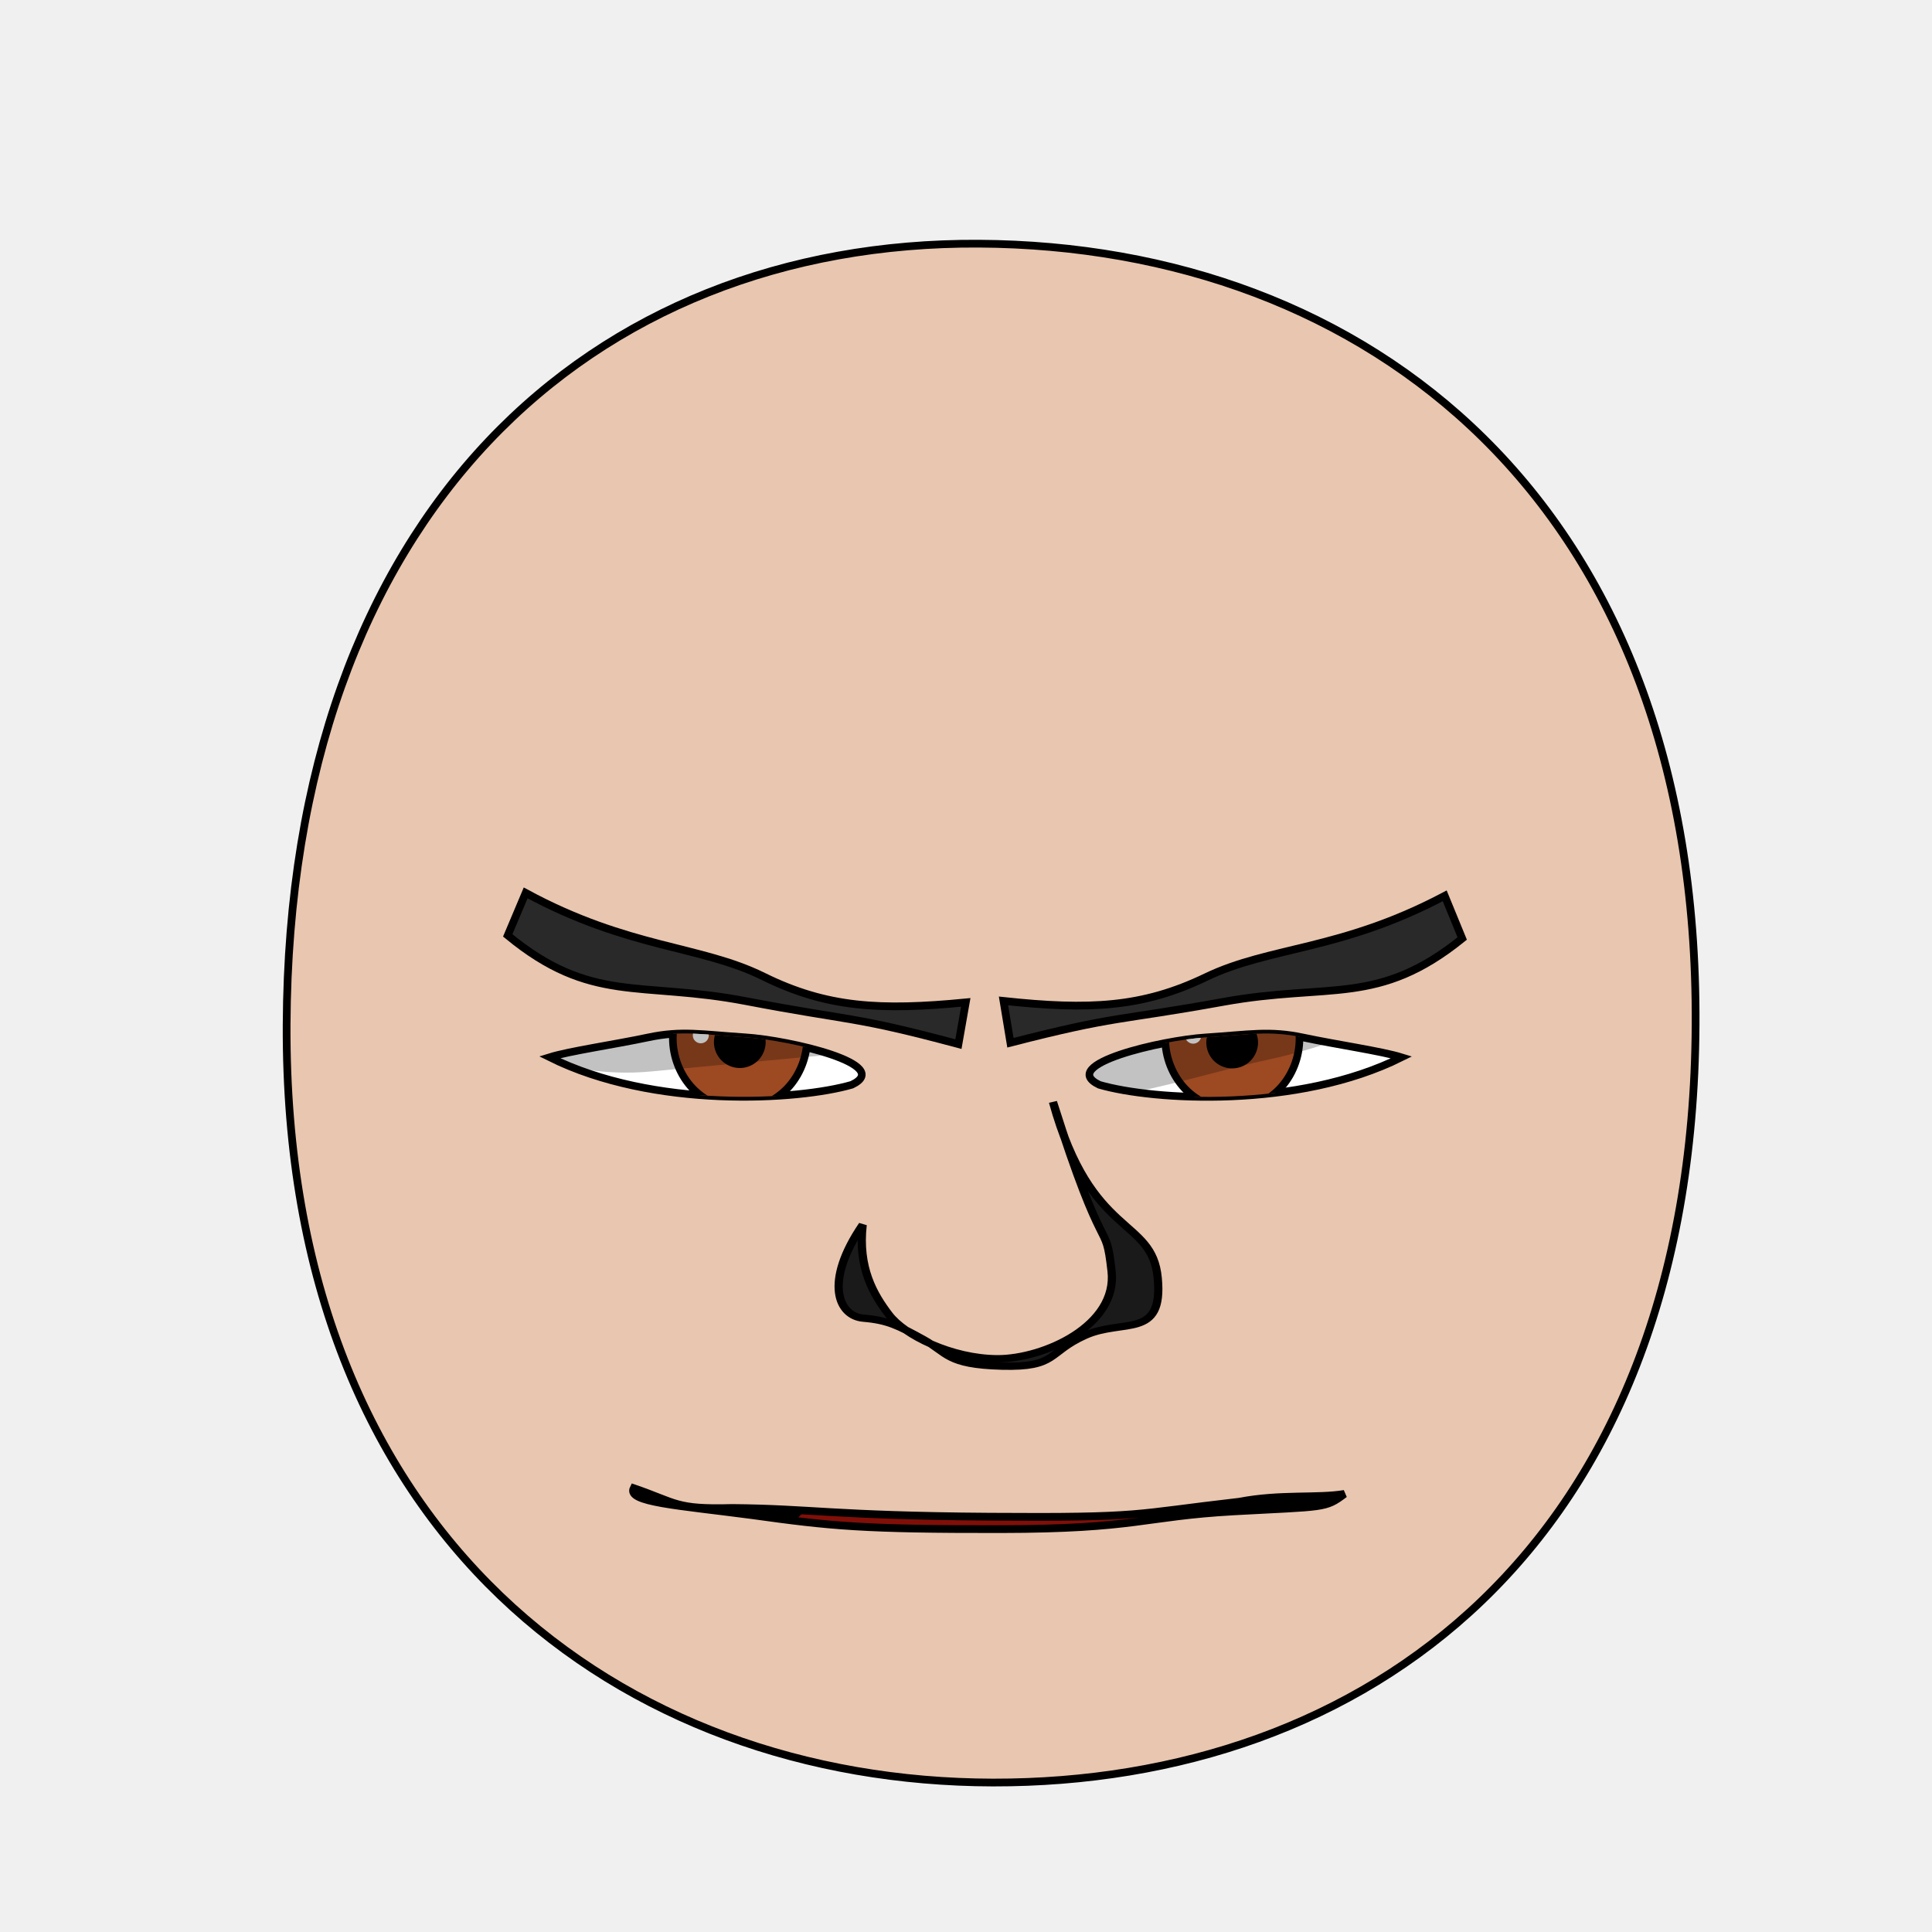
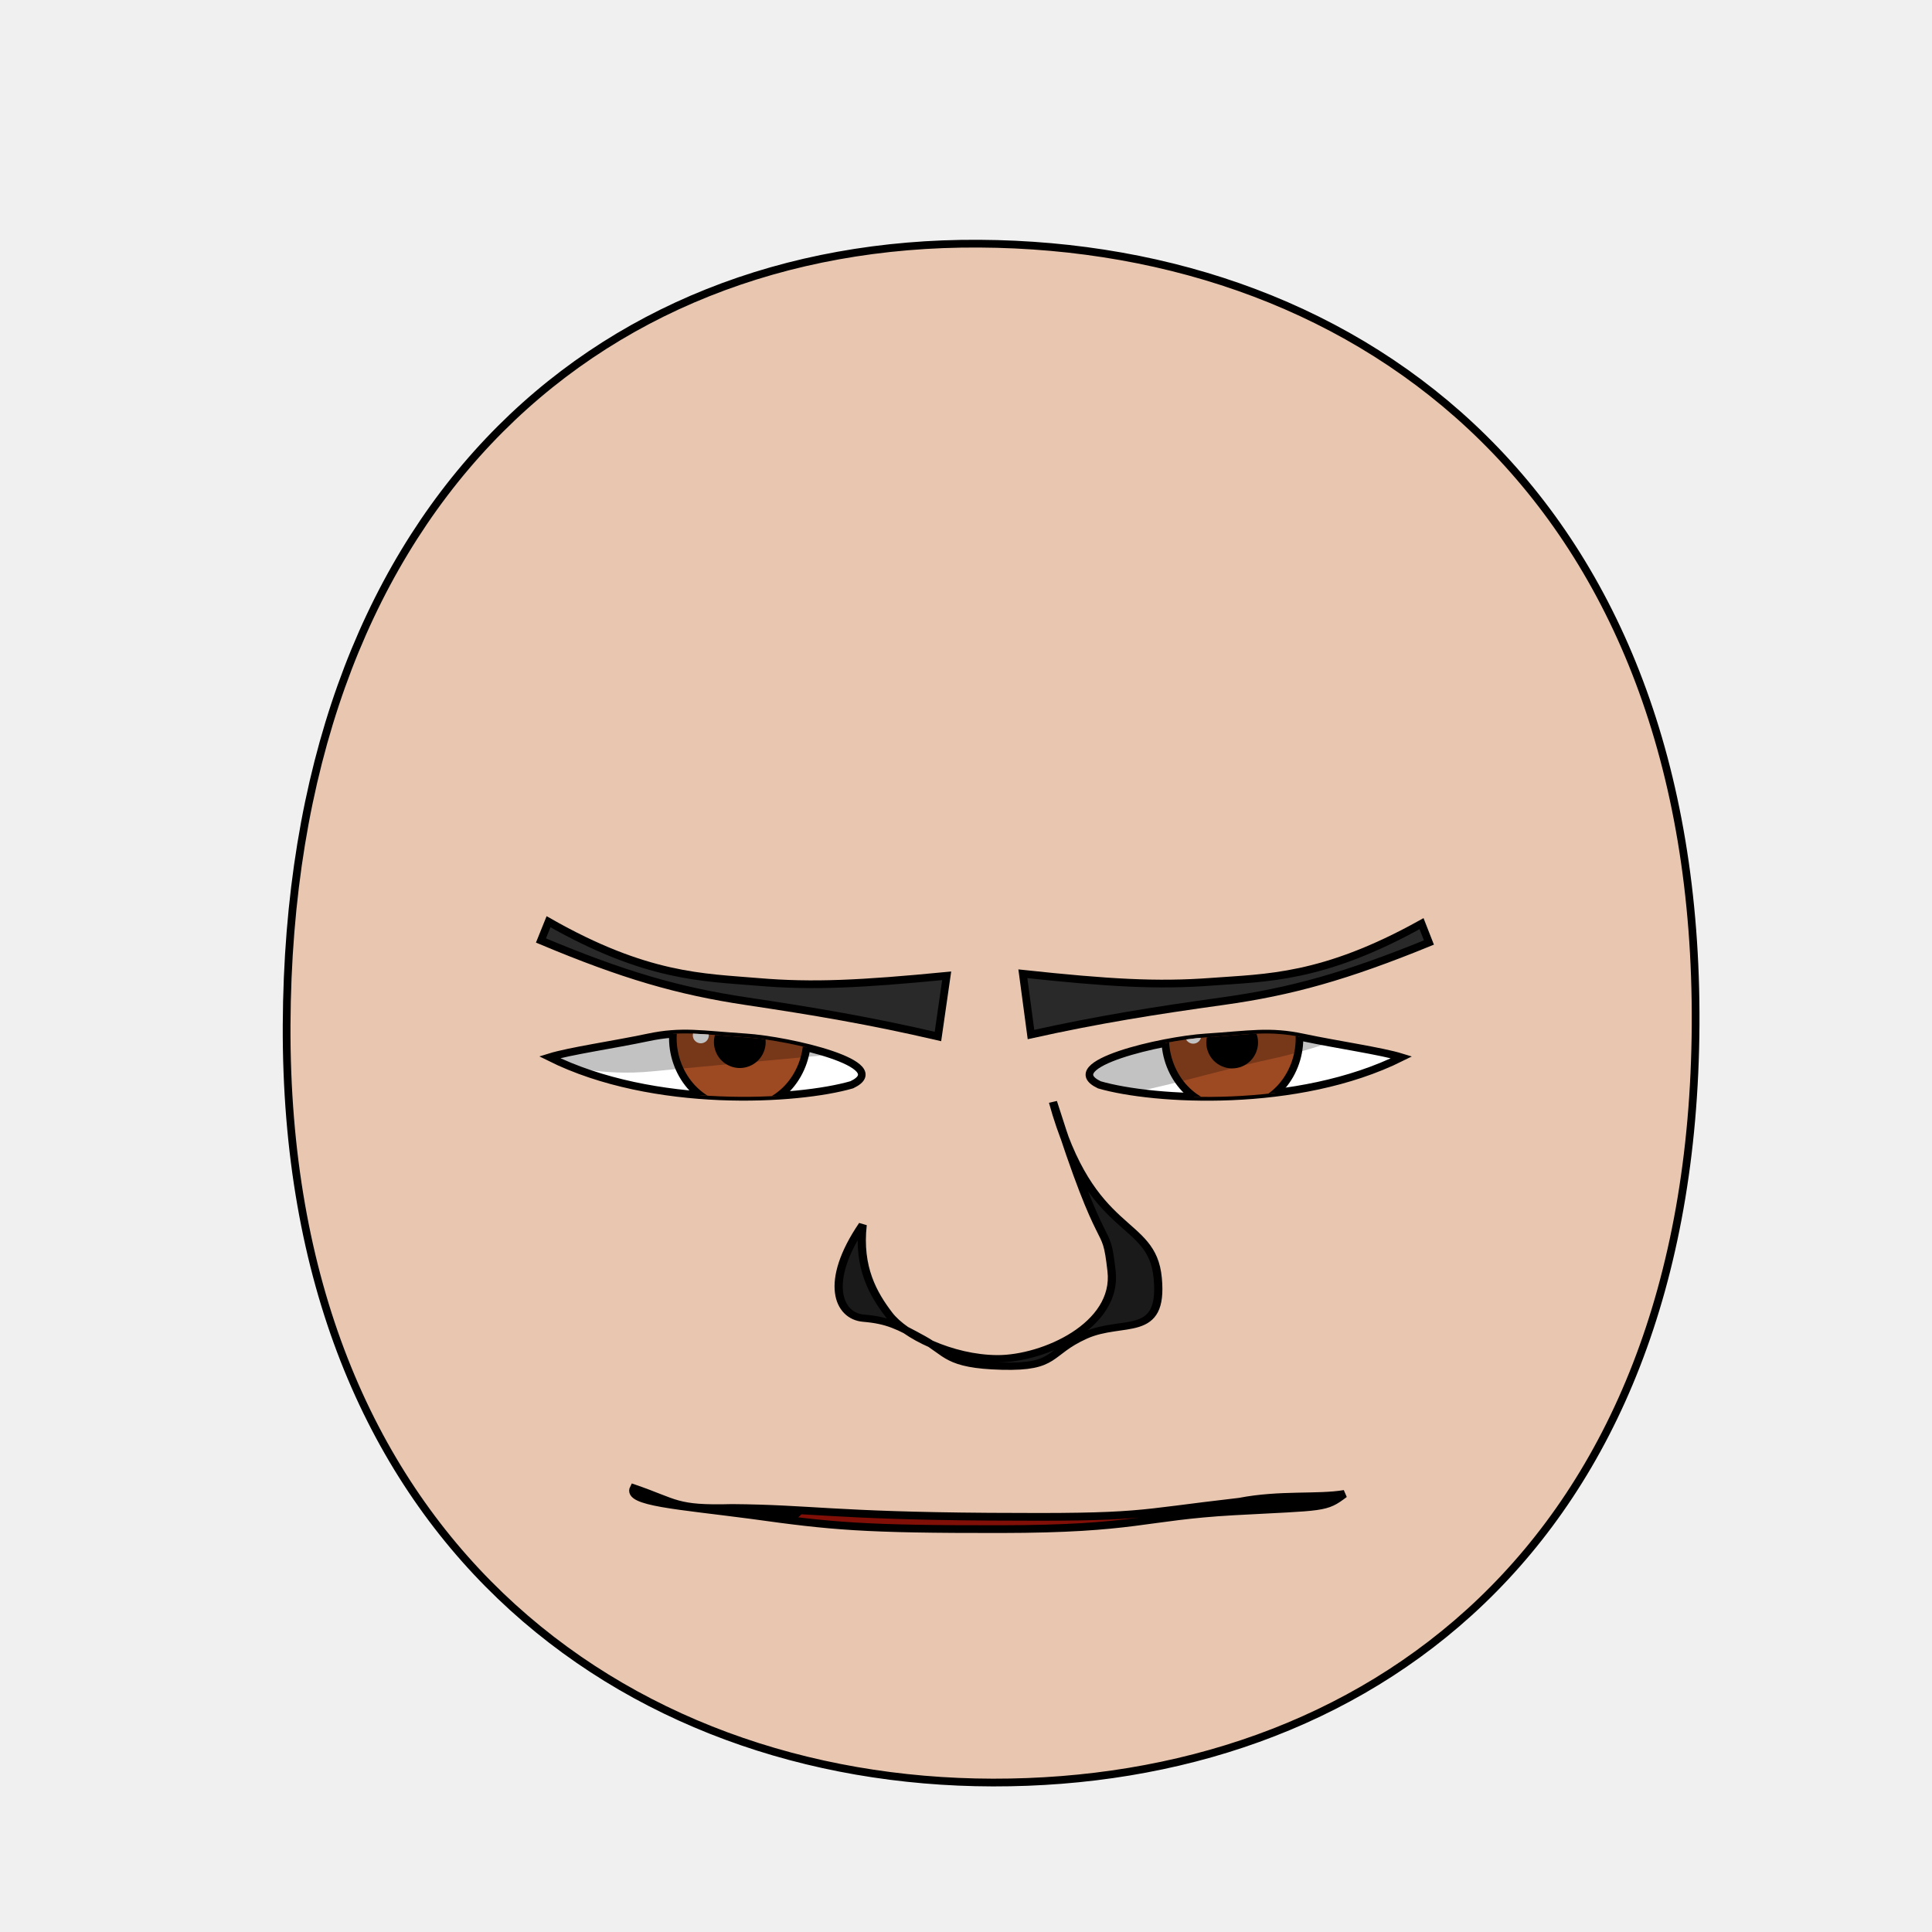
- <svg xmlns="http://www.w3.org/2000/svg" xmlns:xlink="http://www.w3.org/1999/xlink" height="100%" width="100%" id="emoticon-front-view" viewBox="0 0 250 250" version="1.1">
+ <svg xmlns="http://www.w3.org/2000/svg" xmlns:xlink="http://www.w3.org/1999/xlink" version="1.1" viewBox="0 0 250 250" id="emoticon-front-view" width="100%" height="100%">
  <defs id="defs4">
    <linearGradient id="linearGradient5745">
-       <stop style="stop-color:#f4dc15;stop-opacity:1" offset="0" id="stop5747" />
-       <stop style="stop-color:#e1430a;stop-opacity:1" offset="1" id="stop5749" />
+       <stop style="stop-color:#f4dc15;stop-opacity:1" id="stop5747" offset="0" />
+       <stop style="stop-color:#e1430a;stop-opacity:1" id="stop5749" offset="1" />
    </linearGradient>
    <linearGradient id="linearGradient2823">
-       <stop style="stop-color:#000000;stop-opacity:1" offset="0" id="stop2825" />
-       <stop style="stop-color:#6f0a5a;stop-opacity:1" offset="1" id="stop2827" />
+       <stop style="stop-color:#000000;stop-opacity:1" id="stop2825" offset="0" />
+       <stop style="stop-color:#6f0a5a;stop-opacity:1" id="stop2827" offset="1" />
    </linearGradient>
    <clipPath id="clipPath2967">
-       <use transform="translate(-48.86,-147.03)" xlink:href="#path3622" height="1" width="1" y="0" x="0" id="use2969">
+       <use transform="translate(-48.86,-147.03)" id="use2969" x="0" y="0" width="1" height="1" xlink:href="#path3622">
</use>
    </clipPath>
    <clipPath id="clipPath4022">
-       <use transform="matrix(-1,0,0,1,907.59,-127.94)" xlink:href="#path3622" height="250" width="250" y="0" x="0" id="use5959">
+       <use transform="matrix(-1,0,0,1,907.59,-127.94)" id="use5959" x="0" y="0" width="250" height="250" xlink:href="#path3622">
</use>
    </clipPath>
-     <radialGradient spreadMethod="pad" gradientTransform="matrix(98.09029,121.5278,-104.4591,83.94095,1881.611,1722.677)" gradientUnits="userSpaceOnUse" xlink:href="#linearGradient5745" id="radialGradient5694" fy="2.705" fx="-15.372" r="1" cy="2.705" cx="-15.372">
+     <radialGradient cx="-15.372" cy="2.705" r="1" fx="-15.372" fy="2.705" id="radialGradient5694" xlink:href="#linearGradient5745" gradientUnits="userSpaceOnUse" gradientTransform="matrix(98.09029,121.5278,-104.4591,83.94095,1881.611,1722.677)" spreadMethod="pad">
</radialGradient>
-     <linearGradient gradientTransform="translate(37.46307,-25.35117)" gradientUnits="userSpaceOnUse" xlink:href="#linearGradient2823" id="irisGradient" y2="606.466" x2="138.571" y1="488.076" x1="107.143">
+     <linearGradient x1="107.143" y1="488.076" x2="138.571" y2="606.466" id="irisGradient" xlink:href="#linearGradient2823" gradientUnits="userSpaceOnUse" gradientTransform="translate(37.46307,-25.35117)">
</linearGradient>
-     <clipPath clipPathUnits="userSpaceOnUse" id="clipPath-mouth">
-       <use x="0" y="0" xlink:href="#mouth-outline" id="use-mouth-outline" width="250" height="250" />
+     <clipPath id="clipPath-mouth" clipPathUnits="userSpaceOnUse">
+       <use height="250" width="250" id="use-mouth-outline" xlink:href="#mouth-outline" y="0" x="0" />
    </clipPath>
  </defs>
  <g id="head">
    <path style="fill:#e9c6af;stroke:#000000;stroke-width:1;stroke-opacity:1" d="M 128.48,230.66 C 176.27,230.75 219.01,200.57 219.41,132.64 219.80,64.72 176.76,31.81 126.68,31.53 76.60,31.24 37.38,66.28 37.09,132.64 36.80,199.01 80.69,230.57 128.48,230.66 Z" id="path164">
</path>
  </g>
  <g transform="matrix(0.16,0,0,0.16,63.76,27.73)" style="stroke-width:4.36;stroke-miterlimit:4;stroke-dasharray:none" id="left-eye">
    <path d="M 204.31,665.61 C 239.96,667.91 324.90,687.58 290.40,703.99 246.91,716.61 130.34,723.74 45.96,681.72 62.08,676.71 98.22,671.52 125.60,665.71 152.98,659.91 168.66,663.31 204.31,665.61 Z" style="fill:#ffffff;stroke:#000000;stroke-width:6.14;stroke-miterlimit:4;stroke-opacity:1;stroke-dasharray:none" id="path3622">
</path>
-     <g transform="translate(48.86,147.03)" style="stroke-width:4.36;stroke-miterlimit:4;stroke-dasharray:none" id="lens" clip-path="url(#clipPath2967)">
+     <g transform="translate(48.86,147.03)" style="stroke-width:4.36;stroke-miterlimit:4;stroke-dasharray:none" clip-path="url(#clipPath2967)" id="lens">
      <g id="g4403">
        <path style="fill:#9d4922;fill-opacity:1;stroke:#000000;stroke-width:6.14;stroke-miterlimit:4;stroke-opacity:1;stroke-dasharray:none" d="M 205.38,519.39 C 205.38,534.35 199.53,549.21 189.48,559.79 179.43,570.37 165.31,576.53 151.09,576.53 136.88,576.53 122.76,570.37 112.71,559.79 102.66,549.21 96.80,534.35 96.80,519.39 96.80,504.43 102.66,489.56 112.71,478.98 122.76,468.40 136.88,462.24 151.09,462.24 165.31,462.24 179.43,468.40 189.48,478.98 199.53,489.56 205.38,504.43 205.38,519.39 Z" id="iris">
</path>
        <path d="M 168.81,522.49 C 168.81,527.16 166.89,531.81 163.58,535.12 160.27,538.43 155.63,540.35 150.95,540.35 146.27,540.35 141.63,538.43 138.32,535.12 135.02,531.81 133.09,527.16 133.09,522.49 133.09,517.81 135.02,513.16 138.32,509.85 141.63,506.55 146.27,504.62 150.95,504.62 155.63,504.62 160.27,506.55 163.58,509.85 166.89,513.16 168.81,517.81 168.81,522.49 Z" style="fill:#000000;fill-opacity:1;stroke:#000000;stroke-width:6.14;stroke-miterlimit:4;stroke-opacity:1;stroke-dasharray:none" id="pupil">
</path>
        <path d="M 125.88,517.04 C 125.88,520.56 122.98,523.42 119.41,523.42 115.85,523.42 112.95,520.56 112.95,517.04 112.95,513.51 115.85,510.65 119.41,510.65 122.98,510.65 125.88,513.51 125.88,517.04 Z" style="fill:#ffffff;fill-opacity:1;stroke:none" id="glare">
</path>
      </g>
      <path style="opacity:0.24;fill:#000000;stroke:#000000;stroke-width:1px;stroke-linecap:butt;stroke-linejoin:miter;stroke-opacity:1" d="M -55.69,515.99 -11.18,407.57 305.31,412.27 312.28,524.06 C 312.28,524.06 149.29,538.98 79.49,545.68 2.86,553.02 -55.69,515.99 -55.69,515.99 Z" id="left-lid-shadow">
</path>
    </g>
  </g>
  <g transform="matrix(0.16,0,0,0.16,43.51,48.21)" style="stroke-width:4.36;stroke-miterlimit:4;stroke-dasharray:none" id="right-eye">
-     <use transform="matrix(-1,0,0,1,907.59,-127.94)" xlink:href="#path3622" height="250" width="250" y="0" x="0" id="use3959">
+     <use transform="matrix(-1,0,0,1,907.59,-127.94)" id="use3959" x="0" y="0" width="250" height="250" xlink:href="#path3622">
</use>
-     <g id="g4015" clip-path="url(#clipPath4022)">
-       <use transform="translate(573.63,19.34)" style="stroke-width:4.36;stroke-miterlimit:4;stroke-dasharray:none" xlink:href="#g4403" height="1" width="1" y="0" x="0" id="right-lens">
+     <g clip-path="url(#clipPath4022)" id="g4015">
+       <use transform="translate(573.63,19.34)" style="stroke-width:4.36;stroke-miterlimit:4;stroke-dasharray:none" id="right-lens" x="0" y="0" width="1" height="1" xlink:href="#g4403">
</use>
      <path style="opacity:0.24;fill:#000000;stroke:#000000;stroke-width:1px;stroke-linecap:butt;stroke-linejoin:miter;stroke-miterlimit:4;stroke-opacity:1;stroke-dasharray:none" d="M 544.62,581.57 506.18,515.68 851.73,404.48 912.38,496.09 C 912.38,496.09 826.43,539.60 755.74,554.68 685.03,569.75 605.96,601.18 544.62,581.57 Z" id="right-lid-shadow">
</path>
    </g>
  </g>
-   <path d="M 124.97,129.71 124.02,135.11 C 110.22,131.41 110.35,132.19 96.56,129.55 82.78,126.91 76.51,129.94 65.70,121.04 L 68.02,115.54 C 81.38,122.78 90.59,122.31 98.79,126.36 106.99,130.41 113.90,130.78 124.97,129.71 Z" style="fill:#292929;fill-opacity:1;fill-rule:nonzero;stroke:#000000;stroke-width:1;stroke-miterlimit:4;stroke-opacity:1;stroke-dasharray:none" id="left-eye-brow">
+   <path d="M 122.50,126.27 121.37,134.12 C 112.54,132.07 105.38,130.87 96.56,129.55 87.74,128.23 80.65,126.17 70.00,121.70 L 70.98,119.27 C 83.68,126.51 91.03,126.46 98.09,127.06 105.16,127.66 111.43,127.34 122.50,126.27 Z" style="fill:#292929;fill-opacity:1;fill-rule:nonzero;stroke:#000000;stroke-width:1;stroke-miterlimit:4;stroke-opacity:1;stroke-dasharray:none" id="left-eye-brow">
</path>
  <g style="stroke-width:1" transform="matrix(1.13,0,0,1,-17.27,2.11)" id="nose">
    <path style="fill:#1a1a1a;stroke:#000000;stroke-width:0.94;stroke-miterlimit:4;stroke-dasharray:none" d="M 114.07,156.38 C 113.52,161.92 115.28,165.35 117.07,168 118.85,170.65 124.21,173.68 129.50,173.71 134.80,173.73 143.30,169.42 142.57,162.35 141.86,155.28 141.86,161.85 135.86,140.48 140.19,158.22 147.21,155.33 147.86,163.28 148.52,171.23 143.90,168.48 139.54,170.69 135.19,172.90 136.36,174.86 130.01,174.67 123.65,174.48 123.81,172.94 120.99,171.19 118.17,169.44 116.97,168.73 114.15,168.46 111.32,168.20 109.57,163.85 114.07,156.38 Z" id="nose-outline">
</path>
  </g>
-   <use transform="matrix(-1,-0.01,-0.01,1,256.12,1.06)" xlink:href="#left-eye-brow" height="250" width="250" y="0" x="0" id="right-eye-brow">
+   <use transform="matrix(-1,-0.01,-0.01,1,256.12,0.96)" id="right-eye-brow" x="0" y="0" width="250" height="250" xlink:href="#left-eye-brow">
</use>
  <g id="mouth">
-     <g clip-path="url(#clipPath-mouth)" id="mouth-interior">
-       <rect style="fill:#000000;fill-opacity:1;stroke:none" id="mouth-background" width="145.364" height="66.556" x="52.649" y="159.934">
+     <g id="mouth-interior" clip-path="url(#clipPath-mouth)">
+       <rect style="fill:#000000;fill-opacity:1;stroke:none" y="159.934" x="52.649" height="66.556" width="145.364" id="mouth-background">
</rect>
      <path d="M 98.34,211.42 C 98.01,191.12 114.23,189.74 130.46,189.07 148.01,188.36 161.92,193.11 161.92,211.42 140.73,211.42 119.54,211.42 98.34,211.42 Z" style="fill:#800f08;fill-opacity:1;stroke:none" id="tongue">
</path>
      <g style="stroke:#000000;stroke-opacity:1" transform="translate(4,6.99)" id="upper-teeth">
-         <rect style="fill:#ffffff;fill-opacity:1;stroke:#000000;stroke-opacity:1" rx="1.325" ry="1.325" y="172.091" x="94.352" height="15.123" width="10.265" id="tooth-02">
+         <rect style="fill:#ffffff;fill-opacity:1;stroke:#000000;stroke-opacity:1" id="tooth-02" width="10.265" height="15.123" x="94.352" y="172.091" ry="1.325" rx="1.325">
</rect>
-         <rect style="fill:#ffffff;fill-opacity:1;stroke:#000000;stroke-opacity:1" id="tooth-03" width="10.265" height="15.123" x="106.352" y="172.091" ry="1.325" rx="1.325">
+         <rect style="fill:#ffffff;fill-opacity:1;stroke:#000000;stroke-opacity:1" rx="1.325" ry="1.325" y="172.091" x="106.352" height="15.123" width="10.265" id="tooth-03">
</rect>
-         <rect style="fill:#ffffff;fill-opacity:1;stroke:#000000;stroke-opacity:1" rx="1.325" ry="1.325" y="172.091" x="118.352" height="15.123" width="10.265" id="tooth-04">
+         <rect style="fill:#ffffff;fill-opacity:1;stroke:#000000;stroke-opacity:1" id="tooth-04" width="10.265" height="15.123" x="118.352" y="172.091" ry="1.325" rx="1.325">
</rect>
-         <rect style="fill:#ffffff;fill-opacity:1;stroke:#000000;stroke-opacity:1" id="tooth-05" width="10.265" height="15.123" x="130.352" y="172.091" ry="1.325" rx="1.325">
+         <rect style="fill:#ffffff;fill-opacity:1;stroke:#000000;stroke-opacity:1" rx="1.325" ry="1.325" y="172.091" x="130.352" height="15.123" width="10.265" id="tooth-05">
</rect>
-         <rect style="fill:#ffffff;fill-opacity:1;stroke:#000000;stroke-opacity:1" rx="1.325" ry="1.325" y="172.091" x="142.352" height="15.123" width="10.265" id="tooth-06">
+         <rect style="fill:#ffffff;fill-opacity:1;stroke:#000000;stroke-opacity:1" id="tooth-06" width="10.265" height="15.123" x="142.352" y="172.091" ry="1.325" rx="1.325">
</rect>
      </g>
      <g style="stroke:#000000;stroke-opacity:1" transform="translate(4,26)" id="lower-teeth">
-         <rect style="fill:#ffffff;fill-opacity:1;stroke:#000000;stroke-opacity:1" id="tooth-09" width="10.265" height="15.123" x="94.352" y="172.091" ry="1.325" rx="1.325">
+         <rect style="fill:#ffffff;fill-opacity:1;stroke:#000000;stroke-opacity:1" rx="1.325" ry="1.325" y="172.091" x="94.352" height="15.123" width="10.265" id="tooth-09">
</rect>
-         <rect style="fill:#ffffff;fill-opacity:1;stroke:#000000;stroke-opacity:1" rx="1.325" ry="1.325" y="172.091" x="106.352" height="15.123" width="10.265" id="tooth-10">
+         <rect style="fill:#ffffff;fill-opacity:1;stroke:#000000;stroke-opacity:1" id="tooth-10" width="10.265" height="15.123" x="106.352" y="172.091" ry="1.325" rx="1.325">
</rect>
-         <rect style="fill:#ffffff;fill-opacity:1;stroke:#000000;stroke-opacity:1" id="tooth-11" width="10.265" height="15.123" x="118.352" y="172.091" ry="1.325" rx="1.325">
+         <rect style="fill:#ffffff;fill-opacity:1;stroke:#000000;stroke-opacity:1" rx="1.325" ry="1.325" y="172.091" x="118.352" height="15.123" width="10.265" id="tooth-11">
</rect>
-         <rect style="fill:#ffffff;fill-opacity:1;stroke:#000000;stroke-opacity:1" rx="1.325" ry="1.325" y="172.091" x="130.352" height="15.123" width="10.265" id="tooth-12">
+         <rect style="fill:#ffffff;fill-opacity:1;stroke:#000000;stroke-opacity:1" id="tooth-12" width="10.265" height="15.123" x="130.352" y="172.091" ry="1.325" rx="1.325">
</rect>
-         <rect style="fill:#ffffff;fill-opacity:1;stroke:#000000;stroke-opacity:1" id="tooth-13" width="10.265" height="15.123" x="142.352" y="172.091" ry="1.325" rx="1.325">
+         <rect style="fill:#ffffff;fill-opacity:1;stroke:#000000;stroke-opacity:1" rx="1.325" ry="1.325" y="172.091" x="142.352" height="15.123" width="10.265" id="tooth-13">
</rect>
      </g>
    </g>
    <path d="M 173.97,193.31 C 171.47,195.20 171.46,194.93 159.69,195.57 147.90,196.23 147.13,197.85 129.43,197.87 111.73,197.89 107.65,197.50 97.25,196.05 87.70,194.79 81.06,194.39 82,192.57 87.61,194.49 87.36,195.33 94.72,195.13 104.88,195.21 107.80,196.12 128.02,196.26 148.23,196.40 146.33,195.93 160.39,194.32 165.67,193.30 170.48,193.90 173.97,193.31 Z" style="fill:none;stroke:#000000;stroke-width:1px;stroke-miterlimit:4;stroke-opacity:1" id="mouth-outline">
</path>
  </g>
</svg>
